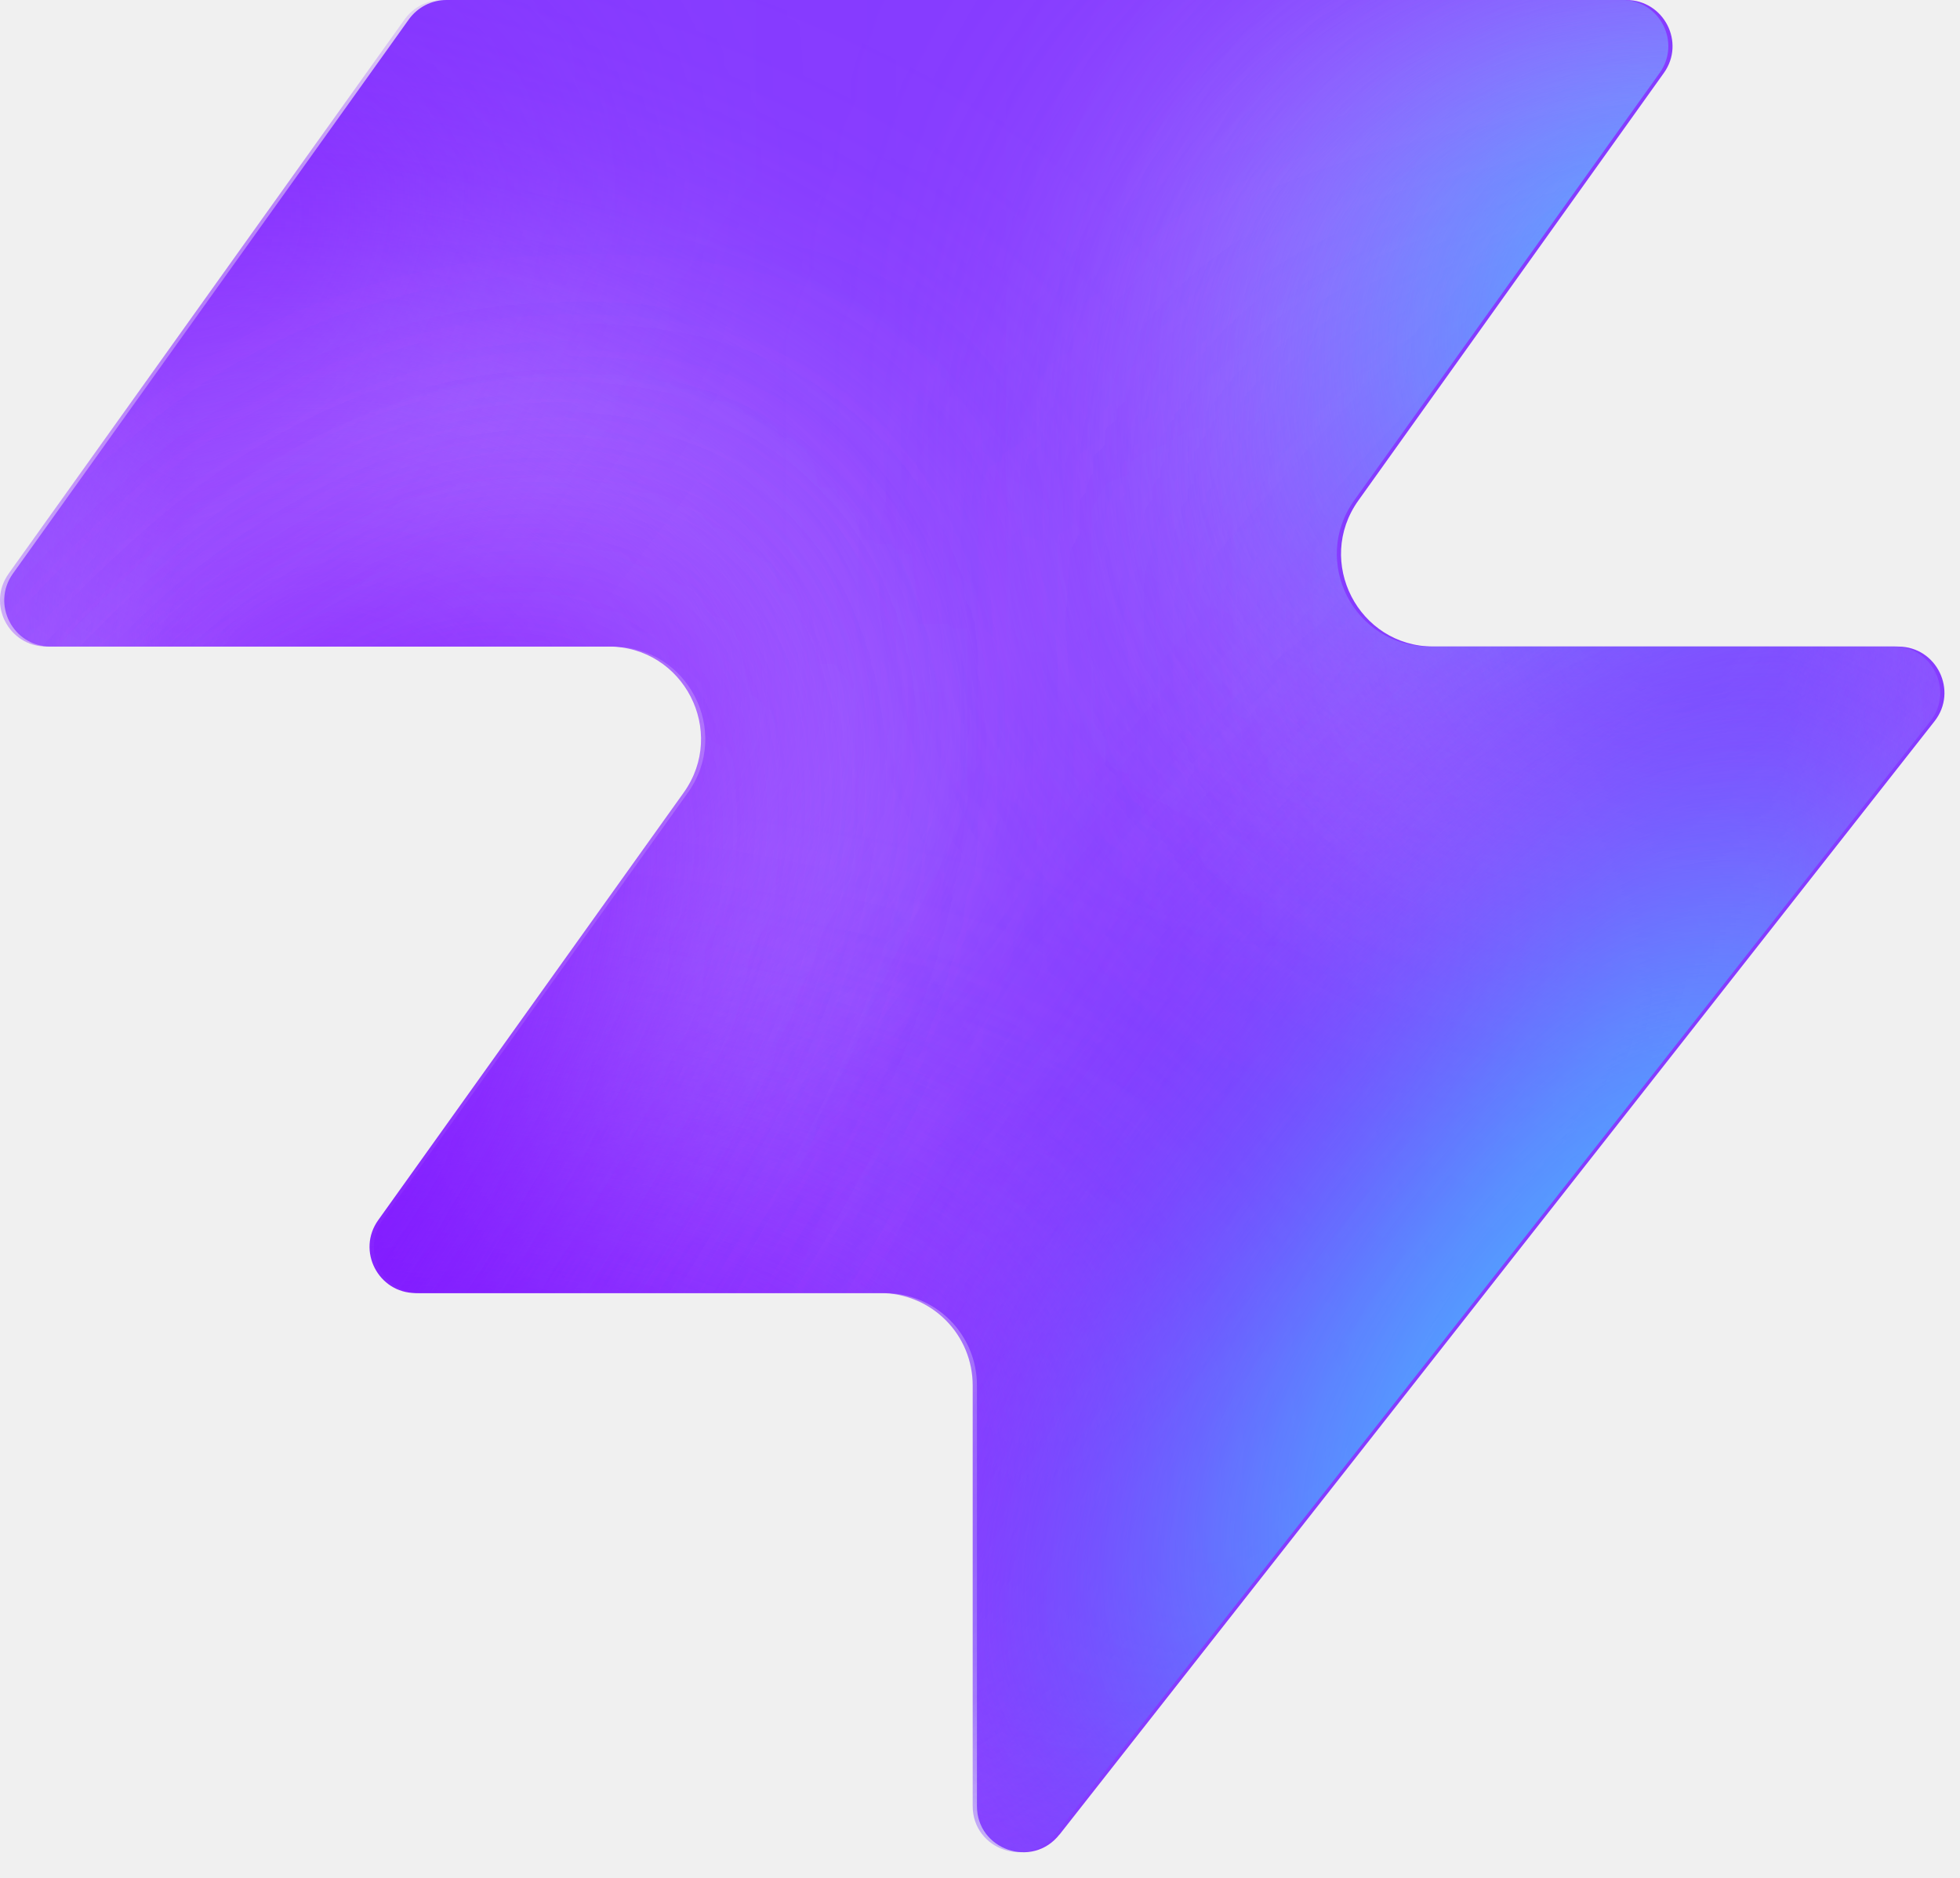
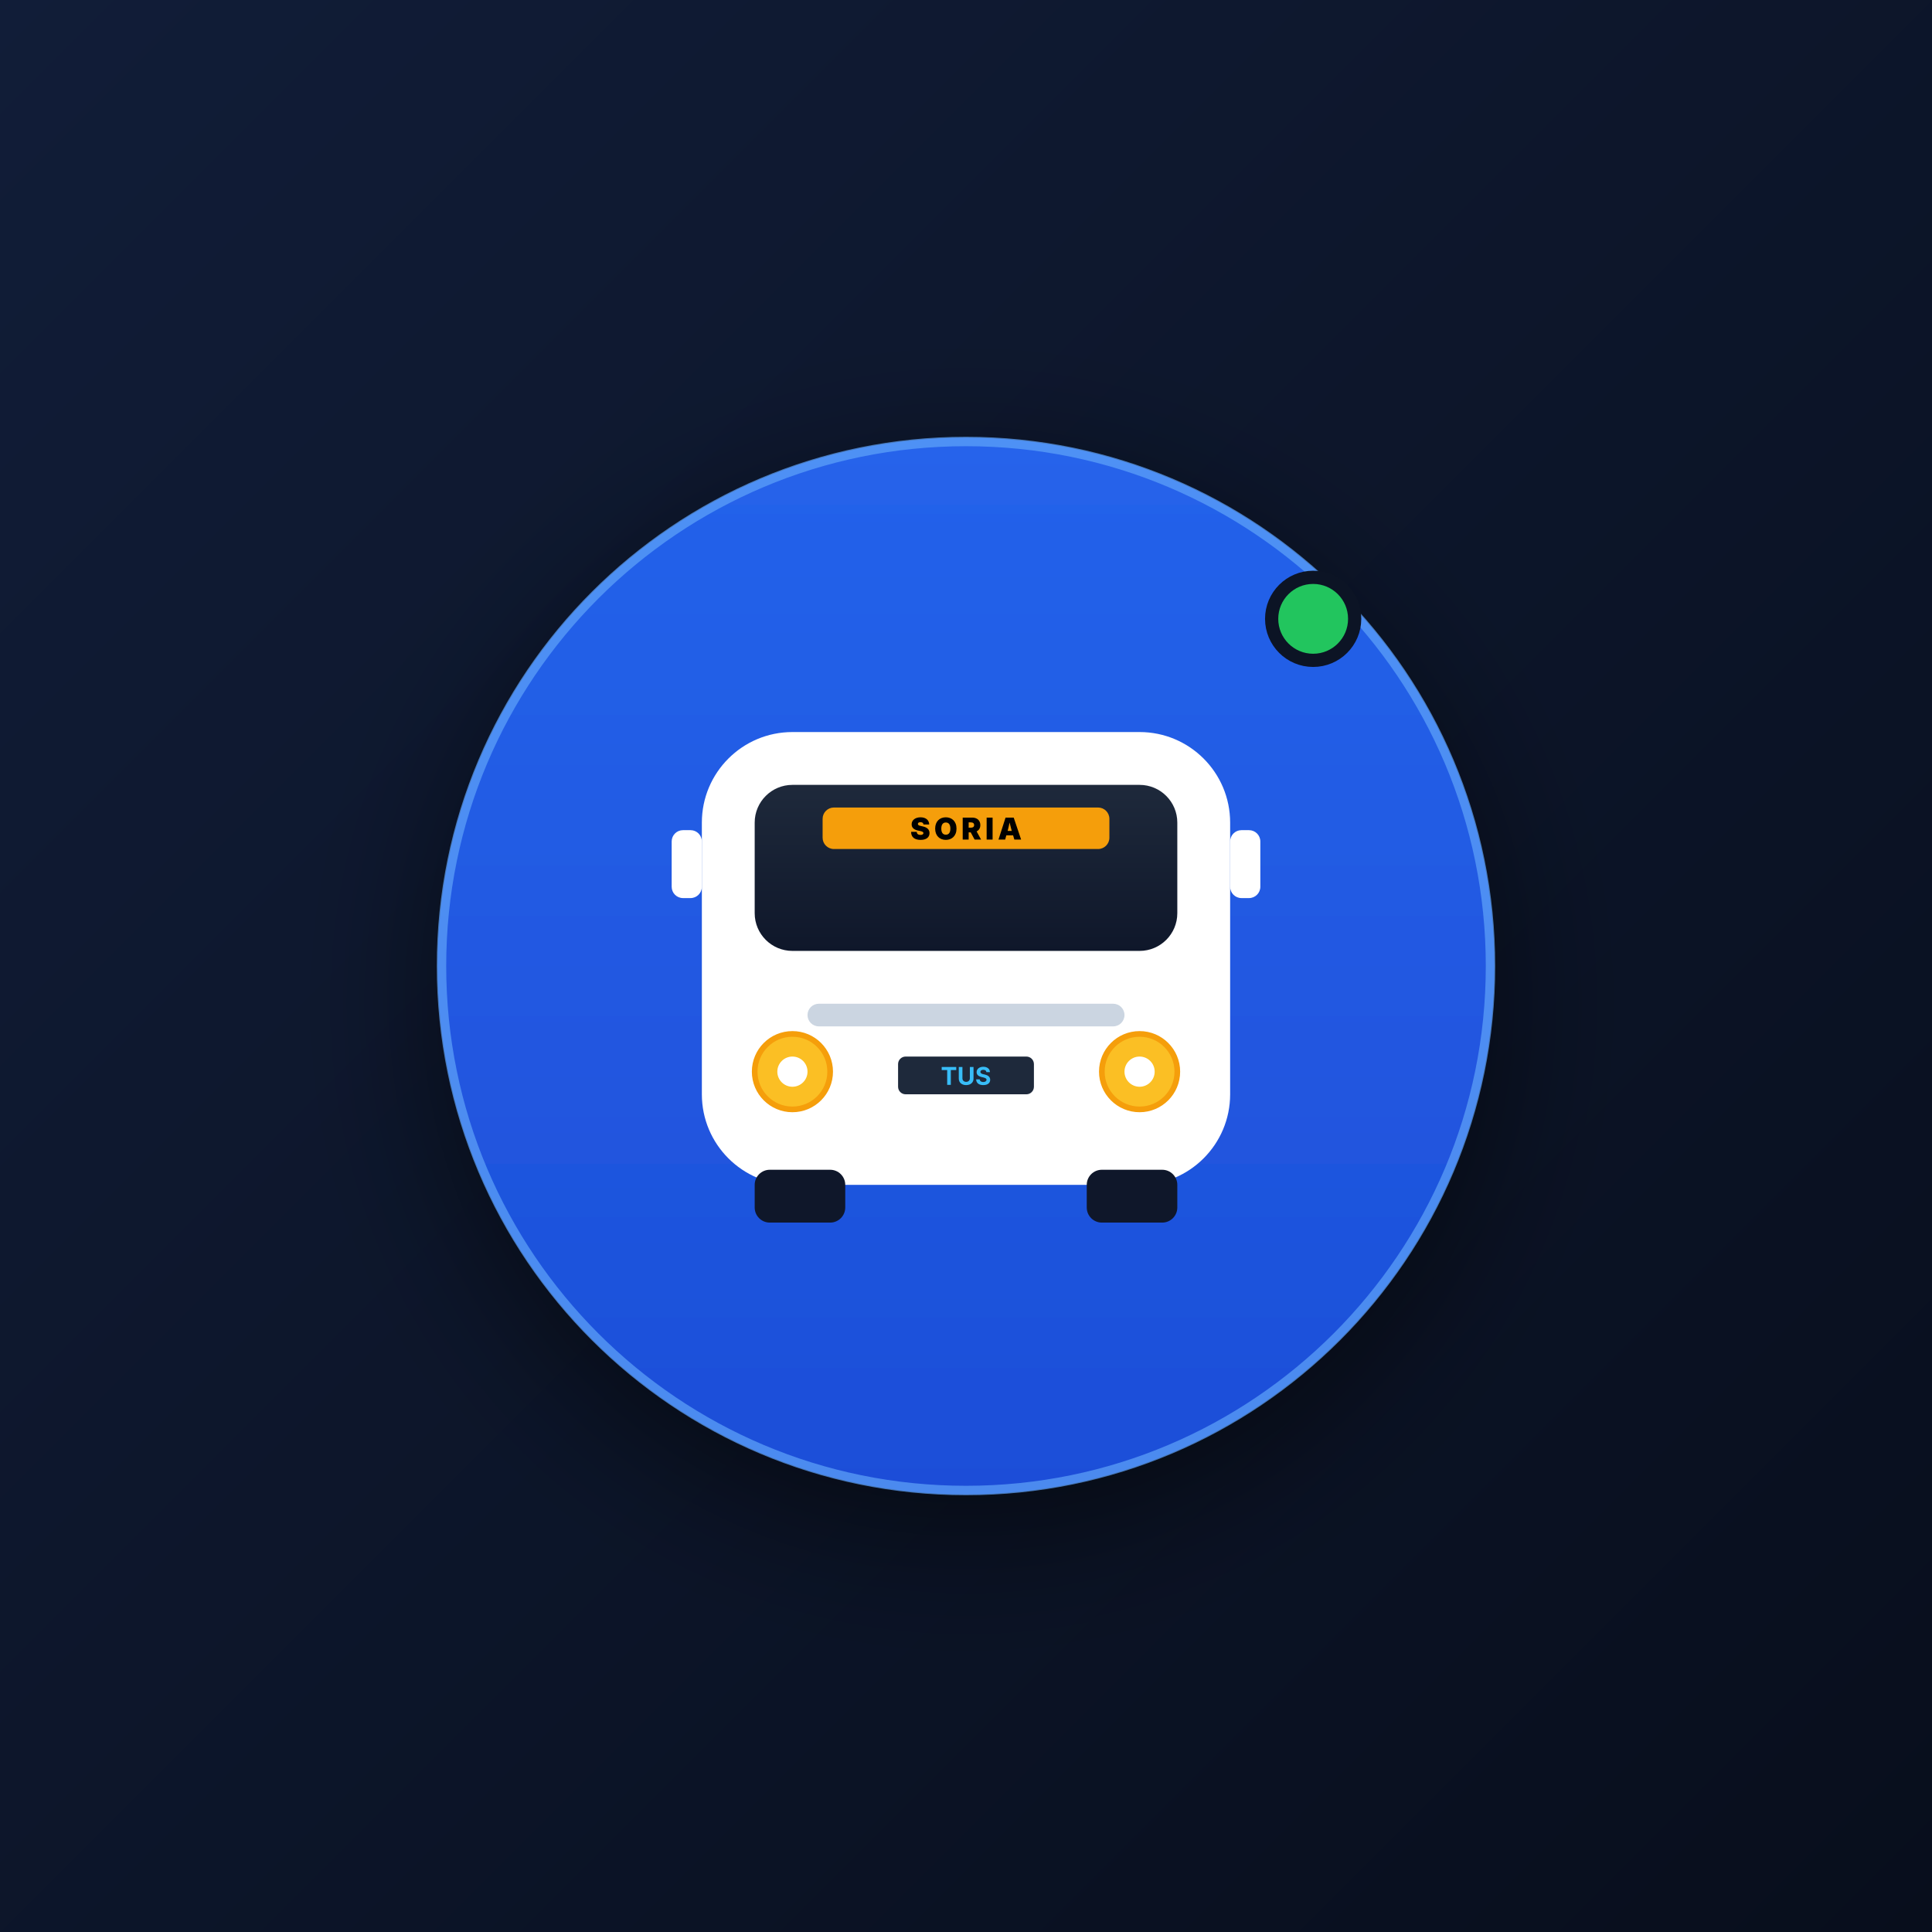
- <svg xmlns="http://www.w3.org/2000/svg" width="48" height="46" fill="none" viewBox="0 0 48 46">
-   <path fill="#863bff" d="M25.946 44.938c-.664.845-2.021.375-2.021-.698V33.937a2.26 2.26 0 0 0-2.262-2.262H10.287c-.92 0-1.456-1.04-.92-1.788l7.48-10.471c1.07-1.497 0-3.578-1.842-3.578H1.237c-.92 0-1.456-1.04-.92-1.788L10.013.474c.214-.297.556-.474.92-.474h28.894c.92 0 1.456 1.04.92 1.788l-7.48 10.471c-1.07 1.498 0 3.579 1.842 3.579h11.377c.943 0 1.473 1.088.89 1.83L25.947 44.94z" style="fill:#863bff;fill:color(display-p3 .525 .23 1);fill-opacity:1" />
-   <mask id="a" width="48" height="46" x="0" y="0" maskUnits="userSpaceOnUse" style="mask-type:alpha">
-     <path fill="#000" d="M25.842 44.938c-.664.844-2.021.375-2.021-.698V33.937a2.26 2.26 0 0 0-2.262-2.262H10.183c-.92 0-1.456-1.04-.92-1.788l7.48-10.471c1.07-1.498 0-3.579-1.842-3.579H1.133c-.92 0-1.456-1.04-.92-1.787L9.91.473c.214-.297.556-.474.92-.474h28.894c.92 0 1.456 1.04.92 1.788l-7.48 10.471c-1.07 1.498 0 3.578 1.842 3.578h11.377c.943 0 1.473 1.088.89 1.832L25.843 44.94z" style="fill:#000;fill-opacity:1" />
-   </mask>
-   <g mask="url(#a)">
-     <g filter="url(#b)">
-       <ellipse cx="5.508" cy="14.704" fill="#ede6ff" rx="5.508" ry="14.704" style="fill:#ede6ff;fill:color(display-p3 .927 .903 1);fill-opacity:1" transform="matrix(.00324 1 1 -.00324 -4.47 31.516)" />
-     </g>
-     <g filter="url(#c)">
-       <ellipse cx="10.399" cy="29.851" fill="#ede6ff" rx="10.399" ry="29.851" style="fill:#ede6ff;fill:color(display-p3 .927 .903 1);fill-opacity:1" transform="matrix(.00324 1 1 -.00324 -39.328 7.883)" />
-     </g>
-     <g filter="url(#d)">
-       <ellipse cx="5.508" cy="30.487" fill="#7e14ff" rx="5.508" ry="30.487" style="fill:#7e14ff;fill:color(display-p3 .492 .077 1);fill-opacity:1" transform="rotate(89.814 -25.913 -14.639)scale(1 -1)" />
-     </g>
-     <g filter="url(#e)">
-       <ellipse cx="5.508" cy="30.599" fill="#7e14ff" rx="5.508" ry="30.599" style="fill:#7e14ff;fill:color(display-p3 .492 .077 1);fill-opacity:1" transform="rotate(89.814 -32.644 -3.334)scale(1 -1)" />
-     </g>
-     <g filter="url(#f)">
-       <ellipse cx="5.508" cy="30.599" fill="#7e14ff" rx="5.508" ry="30.599" style="fill:#7e14ff;fill:color(display-p3 .492 .077 1);fill-opacity:1" transform="matrix(.00324 1 1 -.00324 -34.34 30.47)" />
-     </g>
-     <g filter="url(#g)">
-       <ellipse cx="14.072" cy="22.078" fill="#ede6ff" rx="14.072" ry="22.078" style="fill:#ede6ff;fill:color(display-p3 .927 .903 1);fill-opacity:1" transform="rotate(93.35 24.506 48.493)scale(-1 1)" />
-     </g>
-     <g filter="url(#h)">
-       <ellipse cx="3.47" cy="21.501" fill="#7e14ff" rx="3.47" ry="21.501" style="fill:#7e14ff;fill:color(display-p3 .492 .077 1);fill-opacity:1" transform="rotate(89.009 28.708 47.59)scale(-1 1)" />
-     </g>
-     <g filter="url(#i)">
-       <ellipse cx="3.47" cy="21.501" fill="#7e14ff" rx="3.47" ry="21.501" style="fill:#7e14ff;fill:color(display-p3 .492 .077 1);fill-opacity:1" transform="rotate(89.009 28.708 47.59)scale(-1 1)" />
-     </g>
-     <g filter="url(#j)">
-       <ellipse cx=".387" cy="8.972" fill="#7e14ff" rx="4.407" ry="29.108" style="fill:#7e14ff;fill:color(display-p3 .492 .077 1);fill-opacity:1" transform="rotate(39.51 .387 8.972)" />
-     </g>
-     <g filter="url(#k)">
-       <ellipse cx="47.523" cy="-6.092" fill="#7e14ff" rx="4.407" ry="29.108" style="fill:#7e14ff;fill:color(display-p3 .492 .077 1);fill-opacity:1" transform="rotate(37.892 47.523 -6.092)" />
-     </g>
-     <g filter="url(#l)">
-       <ellipse cx="41.412" cy="6.333" fill="#47bfff" rx="5.971" ry="9.665" style="fill:#47bfff;fill:color(display-p3 .28 .748 1);fill-opacity:1" transform="rotate(37.892 41.412 6.333)" />
-     </g>
-     <g filter="url(#m)">
-       <ellipse cx="-1.879" cy="38.332" fill="#7e14ff" rx="4.407" ry="29.108" style="fill:#7e14ff;fill:color(display-p3 .492 .077 1);fill-opacity:1" transform="rotate(37.892 -1.88 38.332)" />
-     </g>
-     <g filter="url(#n)">
-       <ellipse cx="-1.879" cy="38.332" fill="#7e14ff" rx="4.407" ry="29.108" style="fill:#7e14ff;fill:color(display-p3 .492 .077 1);fill-opacity:1" transform="rotate(37.892 -1.88 38.332)" />
-     </g>
-     <g filter="url(#o)">
-       <ellipse cx="35.651" cy="29.907" fill="#7e14ff" rx="4.407" ry="29.108" style="fill:#7e14ff;fill:color(display-p3 .492 .077 1);fill-opacity:1" transform="rotate(37.892 35.651 29.907)" />
-     </g>
-     <g filter="url(#p)">
-       <ellipse cx="38.418" cy="32.4" fill="#47bfff" rx="5.971" ry="15.297" style="fill:#47bfff;fill:color(display-p3 .28 .748 1);fill-opacity:1" transform="rotate(37.892 38.418 32.4)" />
-     </g>
-   </g>
+ <svg xmlns="http://www.w3.org/2000/svg" viewBox="0 0 512 512" width="512" height="512">
  <defs>
-     <filter id="b" width="60.045" height="41.654" x="-19.77" y="16.149" color-interpolation-filters="sRGB" filterUnits="userSpaceOnUse">
-       <feFlood flood-opacity="0" result="BackgroundImageFix" />
-       <feBlend in="SourceGraphic" in2="BackgroundImageFix" result="shape" />
-       <feGaussianBlur result="effect1_foregroundBlur_2002_17158" stdDeviation="7.659" />
-     </filter>
-     <filter id="c" width="90.34" height="51.437" x="-54.613" y="-7.533" color-interpolation-filters="sRGB" filterUnits="userSpaceOnUse">
-       <feFlood flood-opacity="0" result="BackgroundImageFix" />
-       <feBlend in="SourceGraphic" in2="BackgroundImageFix" result="shape" />
-       <feGaussianBlur result="effect1_foregroundBlur_2002_17158" stdDeviation="7.659" />
-     </filter>
-     <filter id="d" width="79.355" height="29.4" x="-49.64" y="2.03" color-interpolation-filters="sRGB" filterUnits="userSpaceOnUse">
-       <feFlood flood-opacity="0" result="BackgroundImageFix" />
-       <feBlend in="SourceGraphic" in2="BackgroundImageFix" result="shape" />
-       <feGaussianBlur result="effect1_foregroundBlur_2002_17158" stdDeviation="4.596" />
-     </filter>
-     <filter id="e" width="79.579" height="29.4" x="-45.045" y="20.029" color-interpolation-filters="sRGB" filterUnits="userSpaceOnUse">
-       <feFlood flood-opacity="0" result="BackgroundImageFix" />
-       <feBlend in="SourceGraphic" in2="BackgroundImageFix" result="shape" />
-       <feGaussianBlur result="effect1_foregroundBlur_2002_17158" stdDeviation="4.596" />
-     </filter>
-     <filter id="f" width="79.579" height="29.4" x="-43.513" y="21.178" color-interpolation-filters="sRGB" filterUnits="userSpaceOnUse">
-       <feFlood flood-opacity="0" result="BackgroundImageFix" />
-       <feBlend in="SourceGraphic" in2="BackgroundImageFix" result="shape" />
-       <feGaussianBlur result="effect1_foregroundBlur_2002_17158" stdDeviation="4.596" />
-     </filter>
-     <filter id="g" width="74.749" height="58.852" x="15.756" y="-17.901" color-interpolation-filters="sRGB" filterUnits="userSpaceOnUse">
-       <feFlood flood-opacity="0" result="BackgroundImageFix" />
-       <feBlend in="SourceGraphic" in2="BackgroundImageFix" result="shape" />
-       <feGaussianBlur result="effect1_foregroundBlur_2002_17158" stdDeviation="7.659" />
-     </filter>
-     <filter id="h" width="61.377" height="25.362" x="23.548" y="2.284" color-interpolation-filters="sRGB" filterUnits="userSpaceOnUse">
-       <feFlood flood-opacity="0" result="BackgroundImageFix" />
-       <feBlend in="SourceGraphic" in2="BackgroundImageFix" result="shape" />
-       <feGaussianBlur result="effect1_foregroundBlur_2002_17158" stdDeviation="4.596" />
-     </filter>
-     <filter id="i" width="61.377" height="25.362" x="23.548" y="2.284" color-interpolation-filters="sRGB" filterUnits="userSpaceOnUse">
-       <feFlood flood-opacity="0" result="BackgroundImageFix" />
-       <feBlend in="SourceGraphic" in2="BackgroundImageFix" result="shape" />
-       <feGaussianBlur result="effect1_foregroundBlur_2002_17158" stdDeviation="4.596" />
-     </filter>
-     <filter id="j" width="56.045" height="63.649" x="-27.636" y="-22.853" color-interpolation-filters="sRGB" filterUnits="userSpaceOnUse">
-       <feFlood flood-opacity="0" result="BackgroundImageFix" />
-       <feBlend in="SourceGraphic" in2="BackgroundImageFix" result="shape" />
-       <feGaussianBlur result="effect1_foregroundBlur_2002_17158" stdDeviation="4.596" />
-     </filter>
-     <filter id="k" width="54.814" height="64.646" x="20.116" y="-38.415" color-interpolation-filters="sRGB" filterUnits="userSpaceOnUse">
-       <feFlood flood-opacity="0" result="BackgroundImageFix" />
-       <feBlend in="SourceGraphic" in2="BackgroundImageFix" result="shape" />
-       <feGaussianBlur result="effect1_foregroundBlur_2002_17158" stdDeviation="4.596" />
-     </filter>
-     <filter id="l" width="33.541" height="35.313" x="24.641" y="-11.323" color-interpolation-filters="sRGB" filterUnits="userSpaceOnUse">
-       <feFlood flood-opacity="0" result="BackgroundImageFix" />
-       <feBlend in="SourceGraphic" in2="BackgroundImageFix" result="shape" />
-       <feGaussianBlur result="effect1_foregroundBlur_2002_17158" stdDeviation="4.596" />
-     </filter>
-     <filter id="m" width="54.814" height="64.646" x="-29.286" y="6.009" color-interpolation-filters="sRGB" filterUnits="userSpaceOnUse">
-       <feFlood flood-opacity="0" result="BackgroundImageFix" />
-       <feBlend in="SourceGraphic" in2="BackgroundImageFix" result="shape" />
-       <feGaussianBlur result="effect1_foregroundBlur_2002_17158" stdDeviation="4.596" />
-     </filter>
-     <filter id="n" width="54.814" height="64.646" x="-29.286" y="6.009" color-interpolation-filters="sRGB" filterUnits="userSpaceOnUse">
-       <feFlood flood-opacity="0" result="BackgroundImageFix" />
-       <feBlend in="SourceGraphic" in2="BackgroundImageFix" result="shape" />
-       <feGaussianBlur result="effect1_foregroundBlur_2002_17158" stdDeviation="4.596" />
-     </filter>
-     <filter id="o" width="54.814" height="64.646" x="8.244" y="-2.416" color-interpolation-filters="sRGB" filterUnits="userSpaceOnUse">
-       <feFlood flood-opacity="0" result="BackgroundImageFix" />
-       <feBlend in="SourceGraphic" in2="BackgroundImageFix" result="shape" />
-       <feGaussianBlur result="effect1_foregroundBlur_2002_17158" stdDeviation="4.596" />
-     </filter>
-     <filter id="p" width="39.409" height="43.623" x="18.713" y="10.588" color-interpolation-filters="sRGB" filterUnits="userSpaceOnUse">
-       <feFlood flood-opacity="0" result="BackgroundImageFix" />
-       <feBlend in="SourceGraphic" in2="BackgroundImageFix" result="shape" />
-       <feGaussianBlur result="effect1_foregroundBlur_2002_17158" stdDeviation="4.596" />
+     <linearGradient id="bgGrad" x1="0%" y1="0%" x2="100%" y2="100%">
+       <stop offset="0%" stop-color="#111d38" />
+       <stop offset="100%" stop-color="#080e1c" />
+     </linearGradient>
+     <linearGradient id="badgeGrad" x1="0%" y1="0%" x2="0%" y2="100%">
+       <stop offset="0%" stop-color="#2563eb" />
+       <stop offset="100%" stop-color="#1d4ed8" />
+     </linearGradient>
+     <linearGradient id="glassGrad" x1="0%" y1="0%" x2="0%" y2="100%">
+       <stop offset="0%" stop-color="#1e293b" />
+       <stop offset="100%" stop-color="#0f172a" />
+     </linearGradient>
+     <filter id="badgeShadow" x="-30%" y="-30%" width="160%" height="160%">
+       <feDropShadow dx="0" dy="10" stdDeviation="18" flood-color="#000000" flood-opacity="0.5" />
    </filter>
  </defs>
+   <rect width="512" height="512" fill="url(#bgGrad)" />
+   <circle cx="256" cy="256" r="140" fill="url(#badgeGrad)" filter="url(#badgeShadow)" />
+   <circle cx="256" cy="256" r="139" fill="none" stroke="#60a5fa" stroke-width="2.5" stroke-opacity="0.7" />
+   <circle cx="348" cy="164" r="11" fill="#22c55e" stroke="#0c1425" stroke-width="3.5" />
+   <g transform="translate(256, 256)">
+     <rect x="-70" y="-62" width="140" height="120" rx="24" fill="#ffffff" />
+     <rect x="-56" y="-48" width="112" height="44" rx="10" fill="url(#glassGrad)" />
+     <rect x="-38" y="-42" width="76" height="11" rx="3" fill="#f59e0b" />
+     <text x="0" y="-33.5" font-family="system-ui, -apple-system, sans-serif" font-weight="900" font-size="8" fill="#000000" text-anchor="middle" letter-spacing="1">SORIA</text>
+     <rect x="-42" y="10" width="84" height="6" rx="3" fill="#cbd5e1" />
+     <circle cx="-46" cy="28" r="10" fill="#fbbf24" stroke="#f59e0b" stroke-width="1.5" />
+     <circle cx="-46" cy="28" r="4" fill="#ffffff" />
+     <circle cx="46" cy="28" r="10" fill="#fbbf24" stroke="#f59e0b" stroke-width="1.5" />
+     <circle cx="46" cy="28" r="4" fill="#ffffff" />
+     <rect x="-18" y="24" width="36" height="10" rx="2" fill="#1e293b" />
+     <text x="0" y="31.5" font-family="system-ui, -apple-system, sans-serif" font-weight="bold" font-size="6.5" fill="#38bdf8" text-anchor="middle">TUS</text>
+     <rect x="-78" y="-36" width="8" height="18" rx="3" fill="#ffffff" />
+     <rect x="70" y="-36" width="8" height="18" rx="3" fill="#ffffff" />
+     <rect x="-56" y="54" width="24" height="14" rx="4" fill="#0f172a" />
+     <rect x="32" y="54" width="24" height="14" rx="4" fill="#0f172a" />
+   </g>
</svg>
